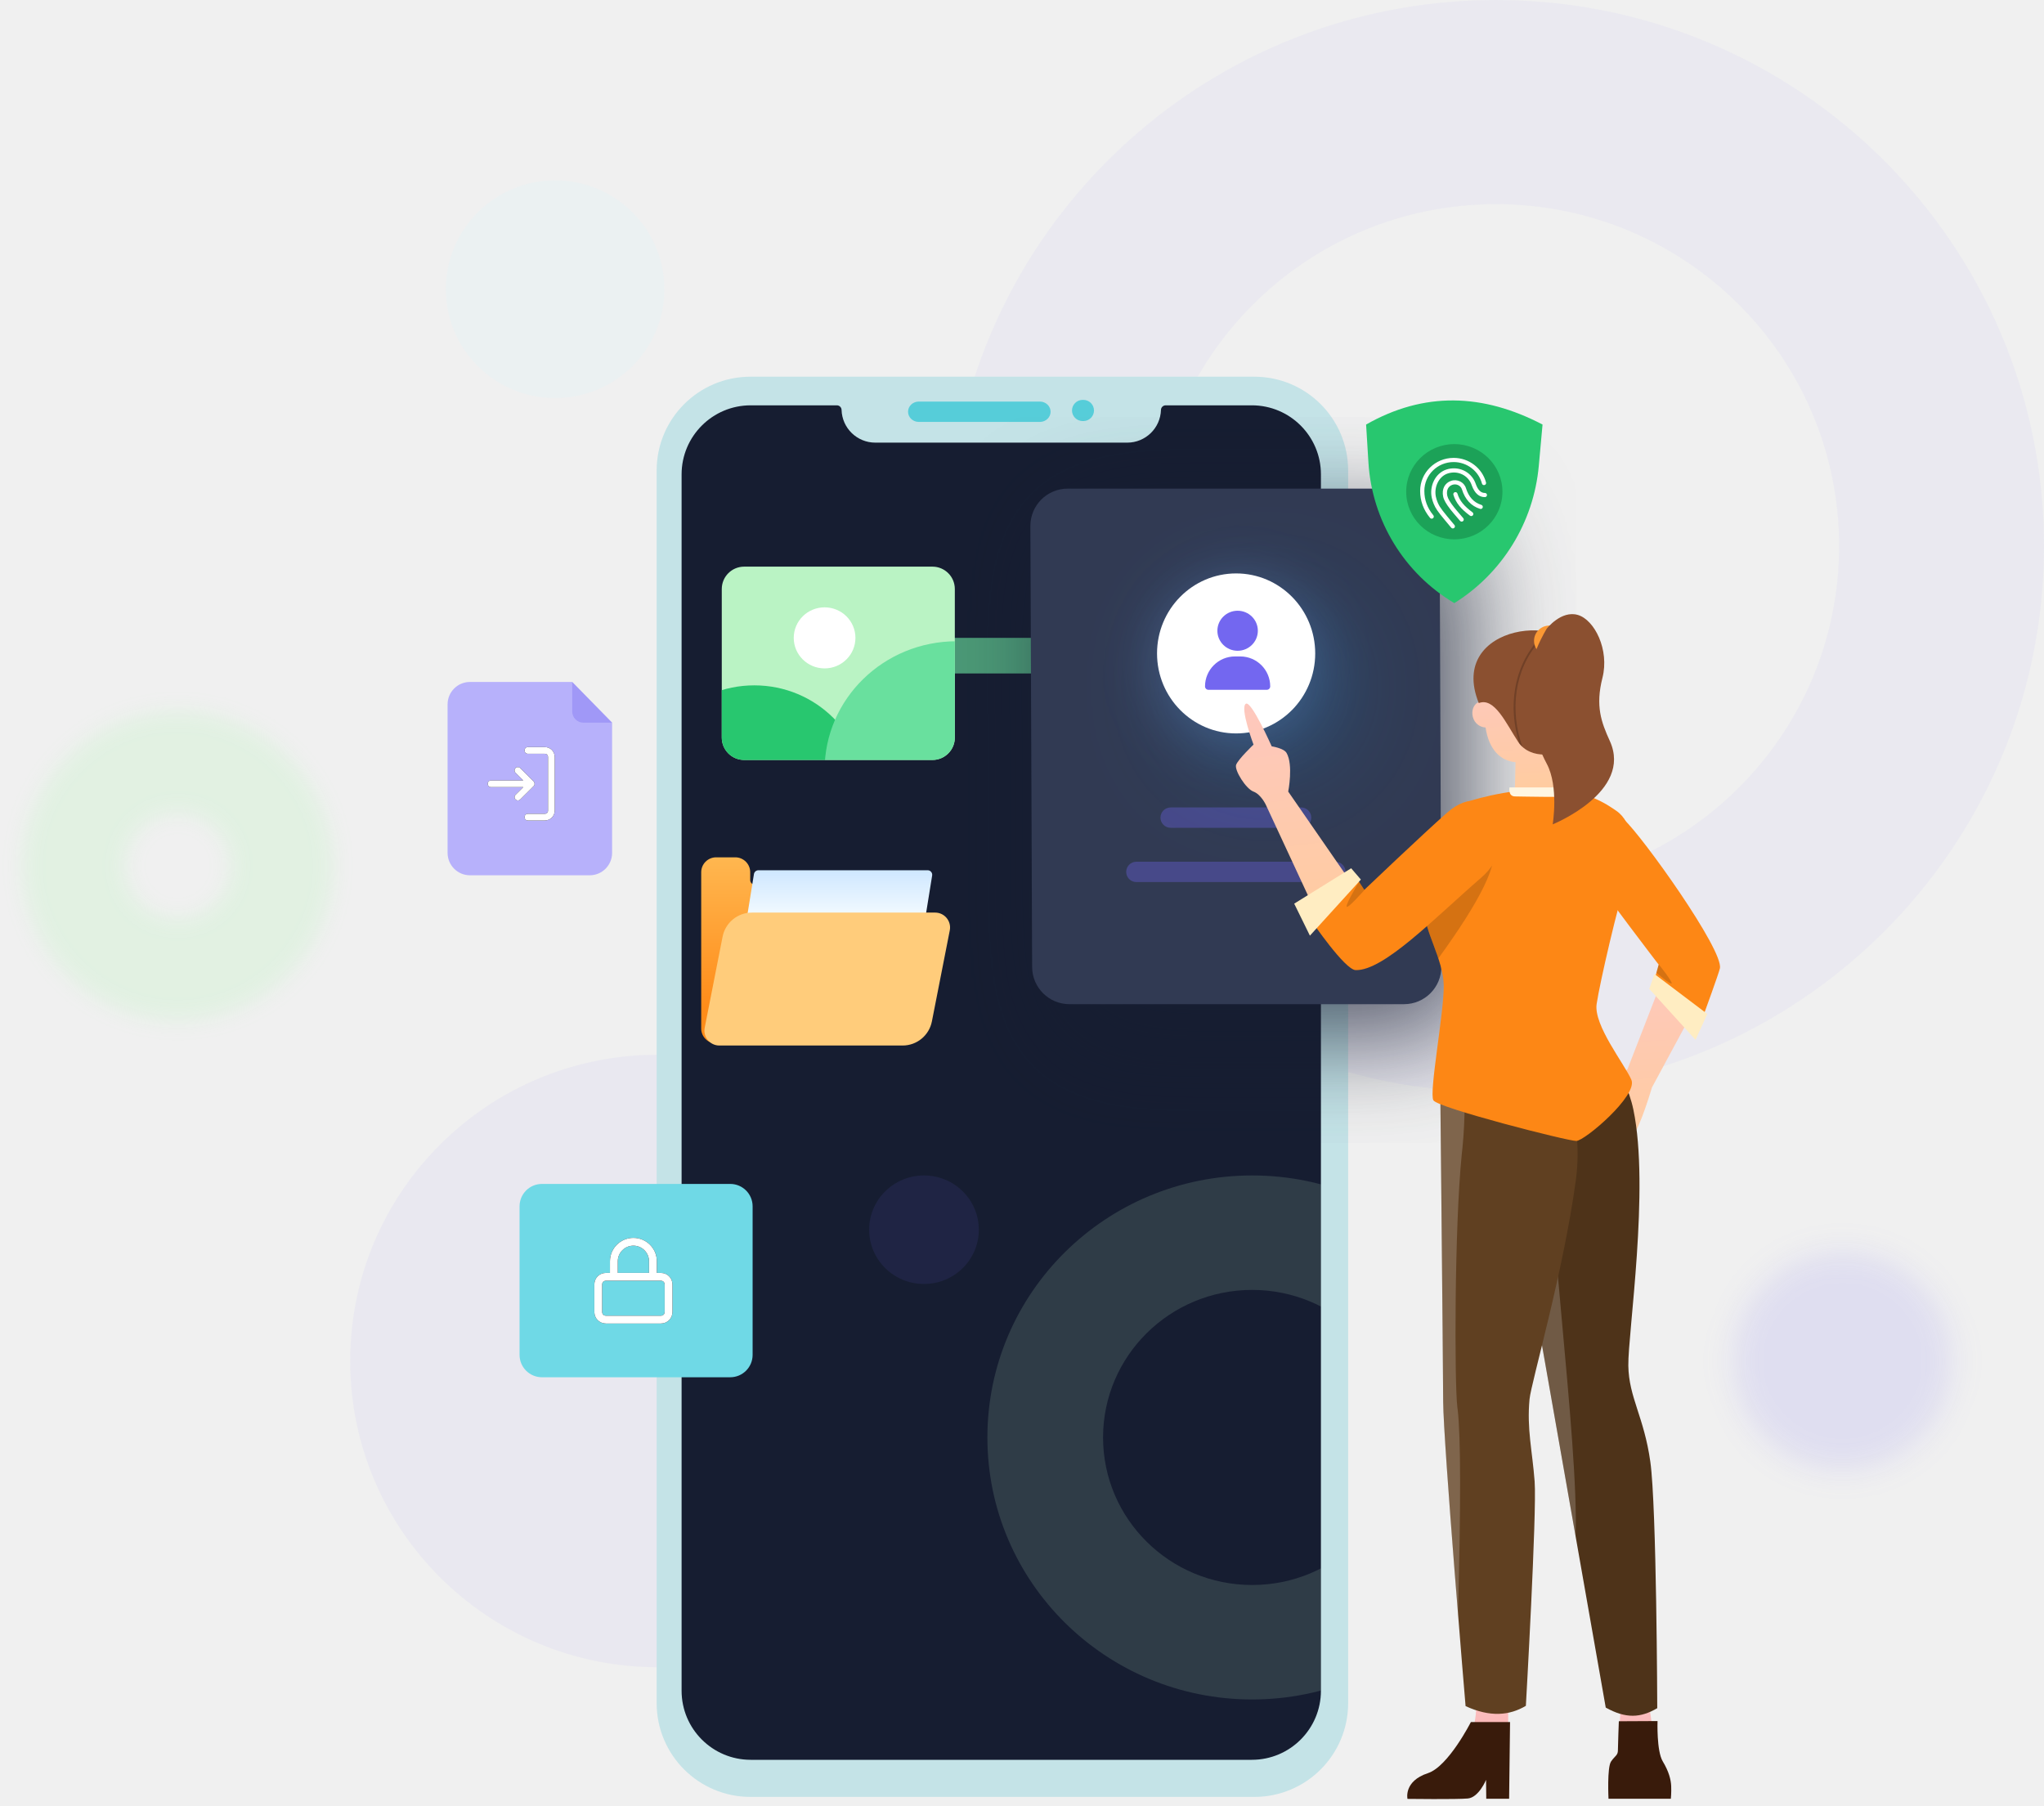
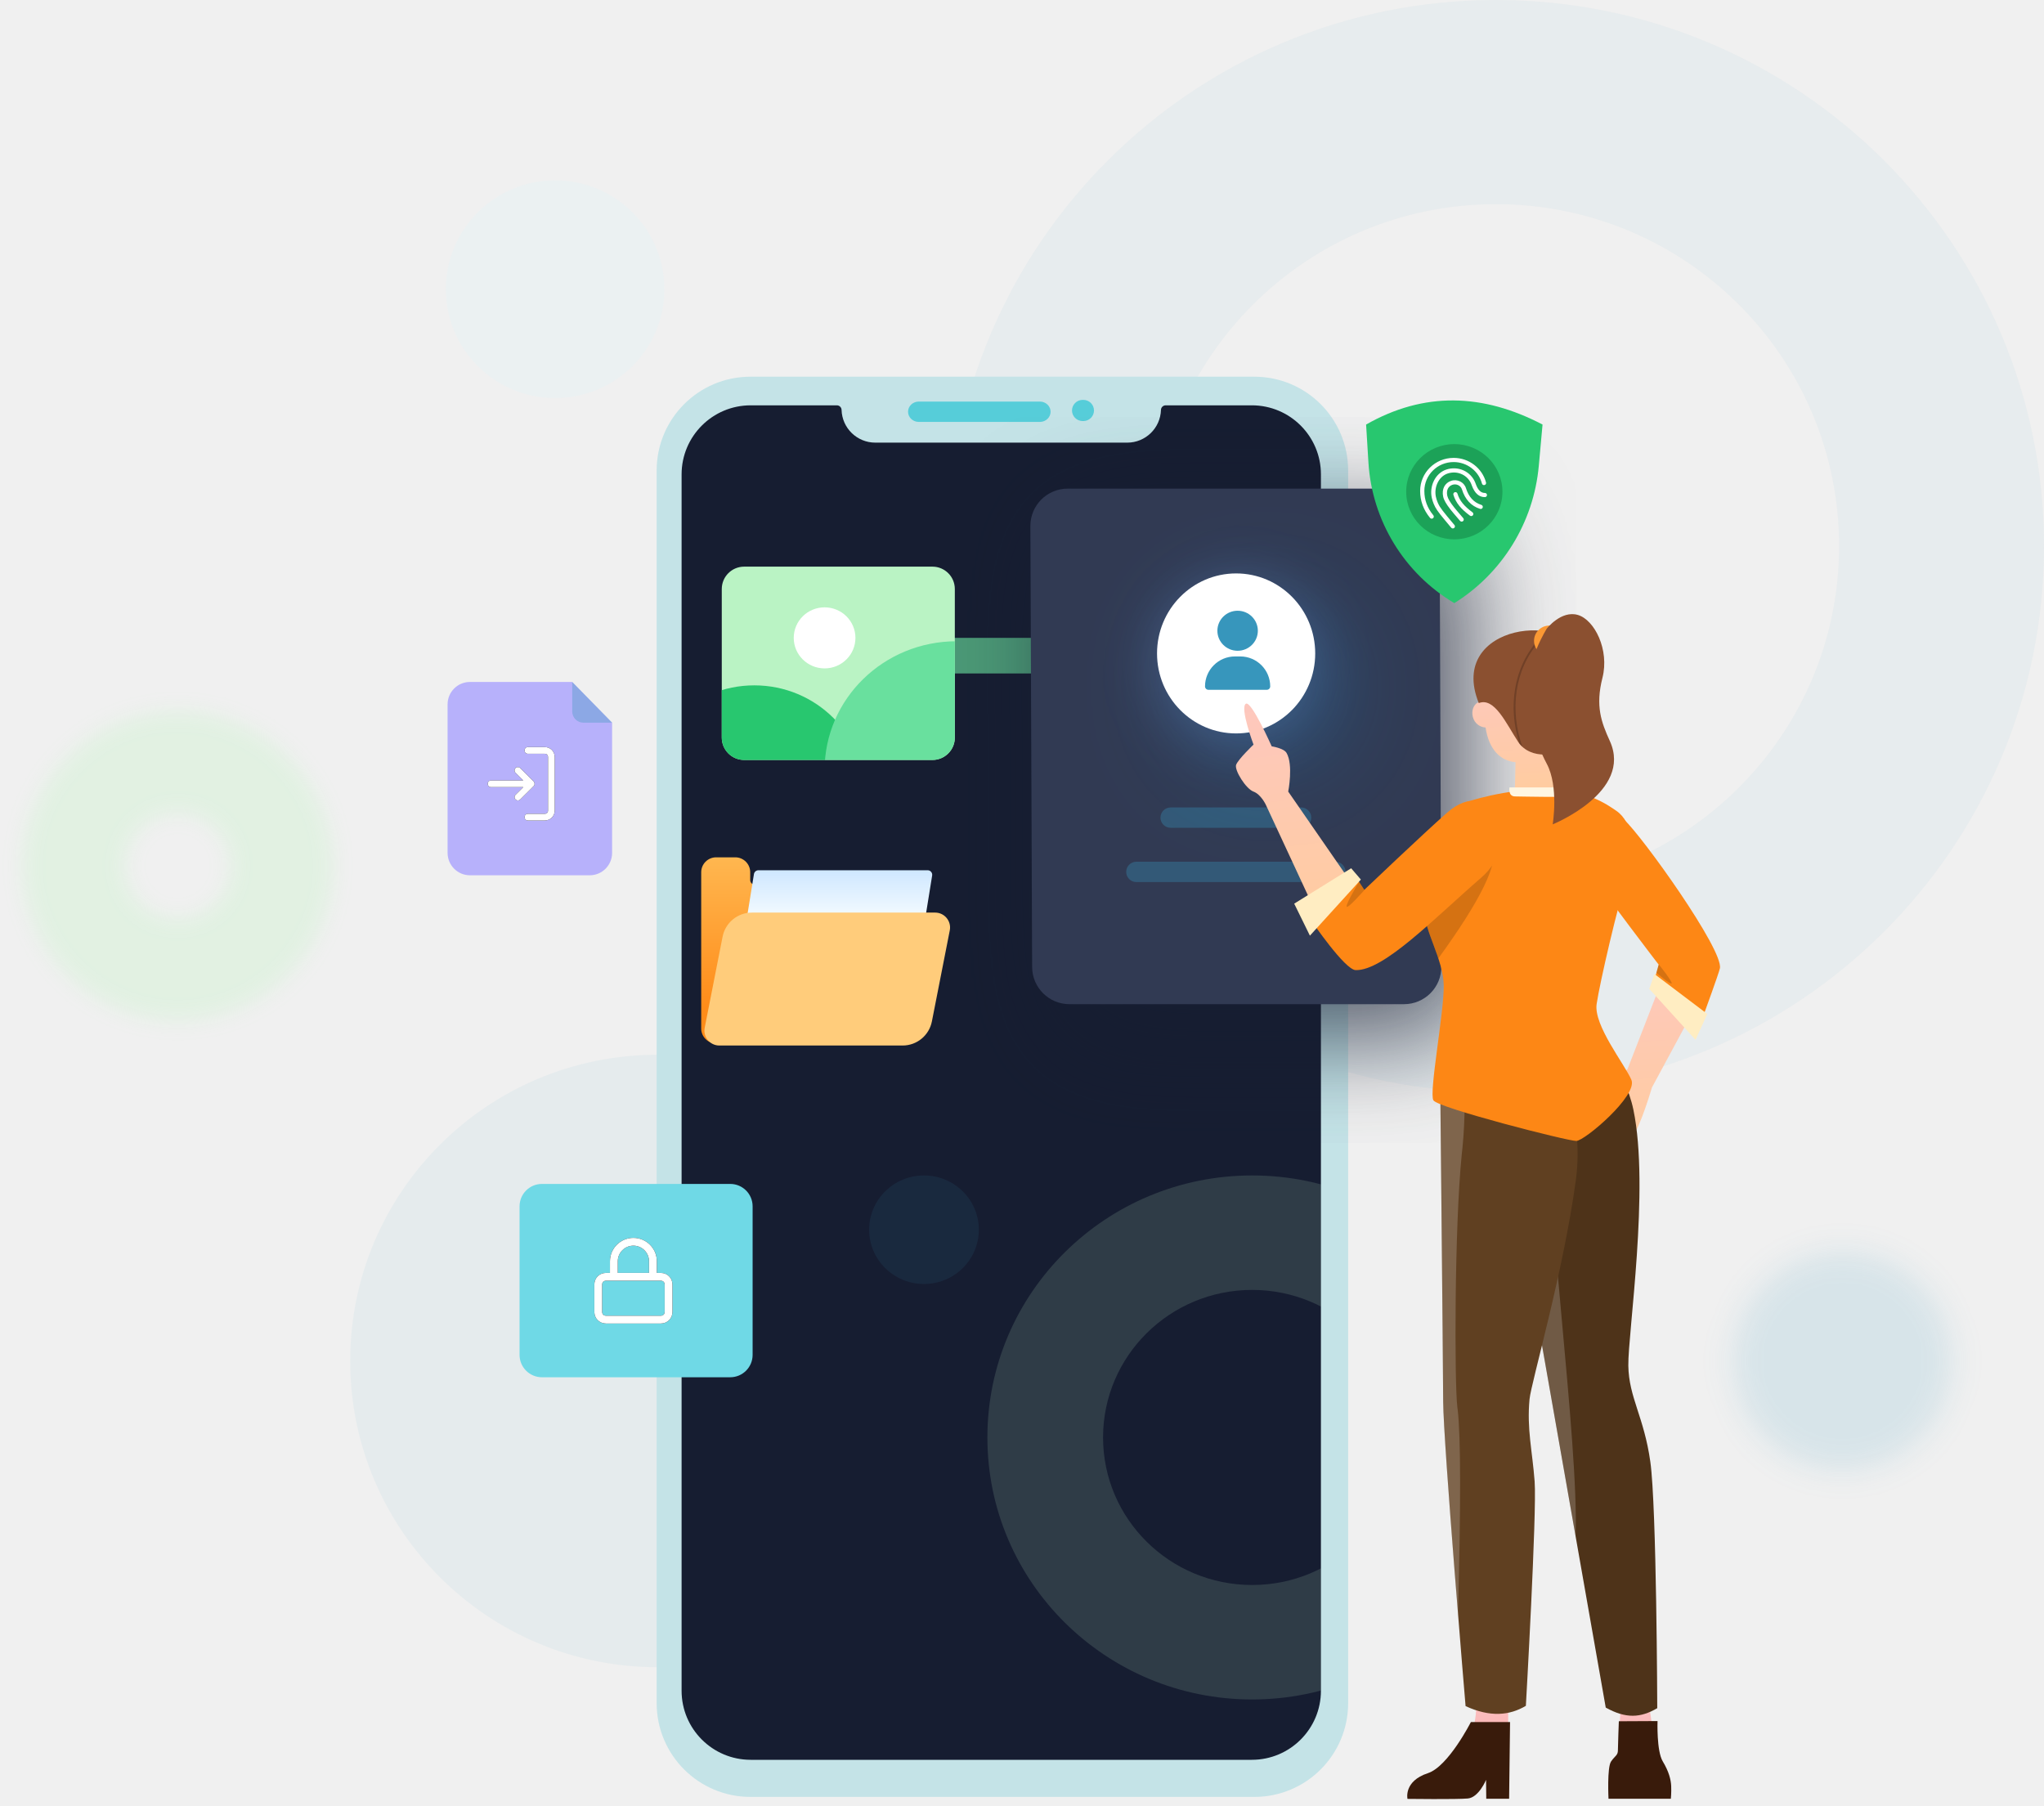
<svg xmlns="http://www.w3.org/2000/svg" width="548" height="484" viewBox="0 0 548 484" fill="none">
  <g id="Illustration">
    <g id="Shape">
-       <path id="Oval" opacity="0.053" fill-rule="evenodd" clip-rule="evenodd" d="M548 146.415C548 65.552 482.211 0 401.056 0C319.901 0 254.111 65.552 254.111 146.415C254.111 227.278 319.901 292.831 401.056 292.831C482.211 292.831 548 227.278 548 146.415ZM309.044 146.415C309.044 95.781 350.239 54.735 401.056 54.735C451.872 54.735 493.067 95.781 493.067 146.415C493.067 197.049 451.872 238.096 401.056 238.096C350.239 238.096 309.044 197.049 309.044 146.415Z" fill="#7367F0" />
+       <path id="Oval" opacity="0.053" fill-rule="evenodd" clip-rule="evenodd" d="M548 146.415C548 65.552 482.211 0 401.056 0C319.901 0 254.111 65.552 254.111 146.415C254.111 227.278 319.901 292.831 401.056 292.831C482.211 292.831 548 227.278 548 146.415ZM309.044 146.415C309.044 95.781 350.239 54.735 401.056 54.735C451.872 54.735 493.067 95.781 493.067 146.415C493.067 197.049 451.872 238.096 401.056 238.096C350.239 238.096 309.044 197.049 309.044 146.415Z" fill="#3796bc" />
      <g id="Oval_2" opacity="0.141" filter="url(#filter0_f)">
        <path fill-rule="evenodd" clip-rule="evenodd" d="M89.314 232.166C89.314 209.243 70.664 190.659 47.657 190.659C24.651 190.659 6 209.243 6 232.166C6 255.09 24.651 273.673 47.657 273.673C70.664 273.673 89.314 255.09 89.314 232.166ZM33.466 232.166C33.466 224.357 39.82 218.027 47.657 218.027C55.495 218.027 61.848 224.357 61.848 232.166C61.848 239.976 55.495 246.306 47.657 246.306C39.82 246.306 33.466 239.976 33.466 232.166Z" fill="#8BF78F" />
      </g>
-       <ellipse id="Oval_3" cx="176.29" cy="364.898" rx="82.399" ry="82.102" fill="#7367F0" fill-opacity="0.061" />
+       <ellipse id="Oval_3" cx="176.29" cy="364.898" rx="82.399" ry="82.102" fill="#3796bc" fill-opacity="0.061" />
      <ellipse id="Oval_4" opacity="0.141" cx="148.825" cy="77.541" rx="29.297" ry="29.192" fill="#CEF5FF" />
      <g id="Oval_5" filter="url(#filter1_f)">
-         <ellipse cx="493.983" cy="364.898" rx="29.297" ry="29.192" fill="#7367F0" fill-opacity="0.136" />
+         <ellipse cx="493.983" cy="364.898" rx="29.297" ry="29.192" fill="#3796bc" fill-opacity="0.136" />
      </g>
    </g>
    <g id="File Organizer">
      <g id="Phone3">
        <path id="Rectangle" fill-rule="evenodd" clip-rule="evenodd" d="M176.051 126.137C176.051 112.254 187.305 101 201.188 101H336.301C350.184 101 361.438 112.254 361.438 126.137V456.637C361.438 470.52 350.184 481.774 336.301 481.774H201.188C187.305 481.774 176.051 470.52 176.051 456.637V126.137Z" fill="#C4E3E7" />
        <g id="Group 48">
          <path id="Rectangle_2" fill-rule="evenodd" clip-rule="evenodd" d="M182.737 127.195C182.737 116.966 191.03 108.673 201.259 108.673H224.364C225.046 108.673 225.605 109.216 225.625 109.898V109.898C225.768 114.787 229.772 118.676 234.663 118.676H302.219C307.11 118.676 311.114 114.787 311.257 109.898V109.898C311.277 109.216 311.835 108.673 312.518 108.673H335.622C345.852 108.673 354.144 116.966 354.144 127.195V453.306C354.144 463.535 345.852 471.828 335.622 471.828H201.259C191.03 471.828 182.737 463.535 182.737 453.306V127.195Z" fill="#161D31" />
          <mask id="mask0" mask-type="alpha" maskUnits="userSpaceOnUse" x="182" y="108" width="173" height="364">
            <path id="Rectangle_3" fill-rule="evenodd" clip-rule="evenodd" d="M182.737 127.195C182.737 116.966 191.03 108.673 201.259 108.673H224.364C225.046 108.673 225.605 109.216 225.625 109.898V109.898C225.768 114.787 229.772 118.676 234.663 118.676H302.219C307.11 118.676 311.114 114.787 311.257 109.898V109.898C311.277 109.216 311.835 108.673 312.518 108.673H335.622C345.852 108.673 354.144 116.966 354.144 127.195V453.306C354.144 463.535 345.852 471.828 335.622 471.828H201.259C191.03 471.828 182.737 463.535 182.737 453.306V127.195Z" fill="white" />
          </mask>
          <g mask="url(#mask0)">
-             <ellipse id="Oval_6" opacity="0.099" cx="247.722" cy="329.703" rx="14.702" ry="14.55" fill="#7367F0" />
+             <ellipse id="Oval_6" opacity="0.099" cx="247.722" cy="329.703" rx="14.702" ry="14.55" fill="#3796bc" />
            <path id="Oval_7" opacity="0.141" fill-rule="evenodd" clip-rule="evenodd" d="M335.704 315.153C374.906 315.153 406.686 346.604 406.686 385.401C406.686 424.198 374.906 455.649 335.704 455.649C296.501 455.649 264.722 424.198 264.722 385.401C264.722 346.604 296.501 315.153 335.704 315.153ZM335.704 345.844C313.629 345.844 295.733 363.555 295.733 385.401C295.733 407.248 313.629 424.958 335.704 424.958C357.779 424.958 375.674 407.248 375.674 385.401C375.674 363.555 357.779 345.844 335.704 345.844Z" fill="#C8F5D0" />
            <path id="Rectangle_4" fill-rule="evenodd" clip-rule="evenodd" d="M203.617 175.795C203.617 173.158 205.755 171.021 208.391 171.021H329.781C332.417 171.021 334.555 173.158 334.555 175.795V175.795C334.555 178.431 332.417 180.569 329.781 180.569H208.391C205.755 180.569 203.617 178.431 203.617 175.795V175.795Z" fill="#68DE9E" fill-opacity="0.642" />
          </g>
        </g>
        <path id="Path" d="M278.793 107.666C280.378 107.666 281.664 108.888 281.664 110.394C281.664 111.868 280.435 113.068 278.898 113.121L278.793 113.122H246.324C244.738 113.122 243.452 111.901 243.452 110.394C243.452 108.921 244.681 107.721 246.218 107.668L246.324 107.666H278.793Z" fill="#56CDD9" />
        <path id="Path_2" d="M290.429 107.211C292.015 107.211 293.301 108.484 293.301 110.053C293.301 111.588 292.072 112.838 290.535 112.893L290.429 112.895H290.279C288.693 112.895 287.407 111.623 287.407 110.053C287.407 108.519 288.636 107.268 290.173 107.213L290.279 107.211H290.429Z" fill="#56CDD9" />
      </g>
      <g id="Icon54">
        <g id="Group 37">
          <path id="Rectangle_5" fill-rule="evenodd" clip-rule="evenodd" d="M187.996 233.861C187.996 231.652 189.787 229.861 191.996 229.861L197.132 229.861C199.341 229.861 201.132 231.652 201.132 233.861V235.965C201.132 236.638 201.678 237.184 202.351 237.184H243.654C245.864 237.184 247.654 238.975 247.654 241.184V275.755C247.654 277.964 245.864 279.755 243.654 279.755H191.996C189.787 279.755 187.996 277.964 187.996 275.755V233.861Z" fill="url(#paint0_linear)" />
          <path id="Rectangle_6" fill-rule="evenodd" clip-rule="evenodd" d="M202.134 234.351C202.23 233.76 202.74 233.326 203.338 233.326H248.707C249.458 233.326 250.031 233.998 249.911 234.739L243.1 276.997C243.005 277.588 242.495 278.022 241.897 278.022H196.527C195.776 278.022 195.204 277.35 195.323 276.609L202.134 234.351Z" fill="url(#paint1_linear)" />
          <path id="Rectangle_7" fill-rule="evenodd" clip-rule="evenodd" d="M250.713 244.677C253.232 244.677 255.124 246.976 254.638 249.448L249.842 273.86C249.105 277.612 245.816 280.318 241.992 280.318H192.858C190.34 280.318 188.448 278.018 188.933 275.547L193.73 251.135C194.467 247.383 197.756 244.677 201.579 244.677L250.713 244.677Z" fill="#FFCC7B" />
        </g>
      </g>
      <g id="Group 28">
        <path id="Rectangle_8" fill-rule="evenodd" clip-rule="evenodd" d="M120 188.842C120 185.528 122.686 182.842 126 182.842H153.414L164.105 193.754V228.675C164.105 231.989 161.419 234.675 158.105 234.675H126C122.686 234.675 120 231.989 120 228.675V188.842Z" fill="#B7B1FB" />
        <g id="Icon">
          <path id="Mask" fill-rule="evenodd" clip-rule="evenodd" d="M146.031 219.984C147.557 219.984 148.724 218.821 148.724 217.3V202.986C148.724 201.465 147.557 200.302 146.031 200.302H141.543C141.005 200.302 140.646 200.66 140.646 201.197C140.646 201.734 141.005 202.092 141.543 202.092H146.031C146.57 202.092 146.929 202.45 146.929 202.986V217.3C146.929 217.837 146.57 218.195 146.031 218.195H141.543C141.005 218.195 140.646 218.553 140.646 219.089C140.646 219.626 141.005 219.984 141.543 219.984H146.031ZM143.249 209.785C143.338 210.054 143.338 210.322 143.249 210.501C143.249 210.591 143.159 210.68 143.069 210.77L139.479 214.348C139.299 214.527 139.03 214.616 138.85 214.616C138.671 214.616 138.401 214.527 138.222 214.348C137.863 213.99 137.863 213.453 138.222 213.096L140.286 211.038H131.669C131.131 211.038 130.771 210.68 130.771 210.143C130.771 209.607 131.131 209.249 131.669 209.249H140.286L138.222 207.191C137.863 206.833 137.863 206.296 138.222 205.939C138.581 205.581 139.12 205.581 139.479 205.939L143.069 209.517C143.114 209.562 143.136 209.607 143.159 209.651C143.181 209.696 143.204 209.741 143.249 209.785Z" fill="black" />
          <mask id="mask1" mask-type="alpha" maskUnits="userSpaceOnUse" x="130" y="200" width="19" height="20">
            <path id="Mask_2" fill-rule="evenodd" clip-rule="evenodd" d="M146.031 219.984C147.557 219.984 148.724 218.821 148.724 217.3V202.986C148.724 201.465 147.557 200.302 146.031 200.302H141.543C141.005 200.302 140.646 200.66 140.646 201.197C140.646 201.734 141.005 202.092 141.543 202.092H146.031C146.57 202.092 146.929 202.45 146.929 202.986V217.3C146.929 217.837 146.57 218.195 146.031 218.195H141.543C141.005 218.195 140.646 218.553 140.646 219.089C140.646 219.626 141.005 219.984 141.543 219.984H146.031ZM143.249 209.785C143.338 210.054 143.338 210.322 143.249 210.501C143.249 210.591 143.159 210.68 143.069 210.77L139.479 214.348C139.299 214.527 139.03 214.616 138.85 214.616C138.671 214.616 138.401 214.527 138.222 214.348C137.863 213.99 137.863 213.453 138.222 213.096L140.286 211.038H131.669C131.131 211.038 130.771 210.68 130.771 210.143C130.771 209.607 131.131 209.249 131.669 209.249H140.286L138.222 207.191C137.863 206.833 137.863 206.296 138.222 205.939C138.581 205.581 139.12 205.581 139.479 205.939L143.069 209.517C143.114 209.562 143.136 209.607 143.159 209.651C143.181 209.696 143.204 209.741 143.249 209.785Z" fill="white" />
          </mask>
          <g mask="url(#mask1)">
            <g id="Icon Color">
              <rect id="ð¨ Icon Color" x="128.977" y="199.408" width="21.543" height="21.471" fill="white" />
            </g>
          </g>
        </g>
-         <path id="Path_3" opacity="0.34" d="M164.106 193.754H156.414C154.757 193.754 153.414 192.411 153.414 190.754V182.842L164.106 193.754Z" fill="#7367F0" />
+         <path id="Path_3" opacity="0.34" d="M164.106 193.754H156.414C154.757 193.754 153.414 192.411 153.414 190.754V182.842L164.106 193.754Z" fill="#3796bc" />
      </g>
      <g id="Group">
        <path id="Rectangle_9" fill-rule="evenodd" clip-rule="evenodd" d="M139.296 323.427C139.296 320.113 141.982 317.427 145.296 317.427H195.778C199.092 317.427 201.778 320.113 201.778 323.427V363.26C201.778 366.574 199.092 369.26 195.778 369.26H145.296C141.982 369.26 139.296 366.574 139.296 363.26V323.427Z" fill="#6FD9E6" />
        <g id="Icon_2">
          <path id="Mask_3" fill-rule="evenodd" clip-rule="evenodd" d="M177.147 341.283H176.1V338.152C176.1 334.708 173.272 331.89 169.816 331.89C166.36 331.89 163.533 334.708 163.533 338.152V341.283H162.485C160.705 341.283 159.344 342.64 159.344 344.415V351.721C159.344 353.495 160.705 354.852 162.485 354.852H177.147C178.927 354.852 180.289 353.495 180.289 351.721V344.415C180.289 342.64 178.927 341.283 177.147 341.283ZM165.627 338.152C165.627 335.856 167.512 333.977 169.816 333.977C172.12 333.977 174.005 335.856 174.005 338.152V341.283H165.627V338.152ZM177.147 352.764C177.775 352.764 178.194 352.347 178.194 351.721V344.415C178.194 343.788 177.775 343.371 177.147 343.371H162.485C161.857 343.371 161.438 343.788 161.438 344.415V351.721C161.438 352.347 161.857 352.764 162.485 352.764H177.147Z" fill="black" />
          <mask id="mask2" mask-type="alpha" maskUnits="userSpaceOnUse" x="159" y="331" width="22" height="24">
            <path id="Mask_4" fill-rule="evenodd" clip-rule="evenodd" d="M177.147 341.283H176.1V338.152C176.1 334.708 173.272 331.89 169.816 331.89C166.36 331.89 163.533 334.708 163.533 338.152V341.283H162.485C160.705 341.283 159.344 342.64 159.344 344.415V351.721C159.344 353.495 160.705 354.852 162.485 354.852H177.147C178.927 354.852 180.289 353.495 180.289 351.721V344.415C180.289 342.64 178.927 341.283 177.147 341.283ZM165.627 338.152C165.627 335.856 167.512 333.977 169.816 333.977C172.12 333.977 174.005 335.856 174.005 338.152V341.283H165.627V338.152ZM177.147 352.764C177.775 352.764 178.194 352.347 178.194 351.721V344.415C178.194 343.788 177.775 343.371 177.147 343.371H162.485C161.857 343.371 161.438 343.788 161.438 344.415V351.721C161.438 352.347 161.857 352.764 162.485 352.764H177.147Z" fill="white" />
          </mask>
          <g mask="url(#mask2)">
            <g id="Icon Color_2">
              <rect id="ð¨ Icon Color_2" x="157.249" y="330.846" width="25.134" height="25.049" fill="white" />
            </g>
          </g>
        </g>
      </g>
      <g id="Group 34">
        <path id="Rectangle_10" d="M193.509 157.924C193.509 154.61 196.195 151.924 199.509 151.924H249.991C253.305 151.924 255.991 154.61 255.991 157.924V197.757C255.991 201.071 253.305 203.757 249.991 203.757H199.509C196.195 203.757 193.509 201.071 193.509 197.757V157.924Z" fill="#BAF3C4" />
        <mask id="mask3" mask-type="alpha" maskUnits="userSpaceOnUse" x="193" y="151" width="63" height="53">
          <path id="Rectangle_11" d="M193.509 157.924C193.509 154.61 196.195 151.924 199.509 151.924H249.991C253.305 151.924 255.991 154.61 255.991 157.924V197.757C255.991 201.071 253.305 203.757 249.991 203.757H199.509C196.195 203.757 193.509 201.071 193.509 197.757V157.924Z" fill="white" />
        </mask>
        <g mask="url(#mask3)">
          <ellipse id="Oval_8" cx="221.074" cy="171.021" rx="8.27" ry="8.184" fill="white" />
          <ellipse id="Oval_9" cx="202.238" cy="213.306" rx="29.863" ry="29.554" fill="#28C76F" />
          <ellipse id="Oval_10" cx="256.45" cy="206.485" rx="35.376" ry="34.556" fill="#69E09E" />
        </g>
      </g>
      <g id="Group 23">
        <g id="Rectangle_12" filter="url(#filter2_d)">
          <path fill-rule="evenodd" clip-rule="evenodd" d="M276.246 141.049C276.224 135.51 280.708 131.009 286.246 131.009L375.958 131.009C381.465 131.009 385.936 135.462 385.958 140.969L386.429 259.191C386.451 264.729 381.968 269.231 376.429 269.231H286.718C281.21 269.231 276.74 264.778 276.718 259.271L276.246 141.049Z" fill="#313A53" />
        </g>
-         <path id="Rectangle_13" opacity="0.34" d="M311.123 219.216C311.123 217.71 312.344 216.488 313.851 216.488H348.825C350.332 216.488 351.553 217.71 351.553 219.216V219.216C351.553 220.723 350.332 221.944 348.825 221.944H313.851C312.344 221.944 311.123 220.723 311.123 219.216V219.216Z" fill="#7367F0" />
-         <path id="Rectangle_14" opacity="0.34" d="M301.935 233.766C301.935 232.259 303.156 231.038 304.663 231.038H358.014C359.52 231.038 360.742 232.259 360.742 233.766V233.766C360.742 235.273 359.52 236.494 358.014 236.494H304.663C303.156 236.494 301.935 235.273 301.935 233.766V233.766Z" fill="#7367F0" />
+         <path id="Rectangle_13" opacity="0.34" d="M311.123 219.216C311.123 217.71 312.344 216.488 313.851 216.488H348.825C350.332 216.488 351.553 217.71 351.553 219.216V219.216C351.553 220.723 350.332 221.944 348.825 221.944H313.851C312.344 221.944 311.123 220.723 311.123 219.216V219.216Z" fill="#3796bc" />
+         <path id="Rectangle_14" opacity="0.34" d="M301.935 233.766C301.935 232.259 303.156 231.038 304.663 231.038H358.014C359.52 231.038 360.742 232.259 360.742 233.766V233.766C360.742 235.273 359.52 236.494 358.014 236.494H304.663C303.156 236.494 301.935 235.273 301.935 233.766V233.766Z" fill="#3796bc" />
        <g id="Icon8">
          <g id="Oval_11" filter="url(#filter3_dd)">
            <ellipse cx="331.407" cy="175.192" rx="21.203" ry="21.45" fill="white" />
          </g>
          <g id="Group 70">
-             <path id="Combined Shape" fill-rule="evenodd" clip-rule="evenodd" d="M331.807 174.481C334.802 174.481 337.231 172.078 337.231 169.113C337.231 166.149 334.802 163.746 331.807 163.746C328.811 163.746 326.383 166.149 326.383 169.113C326.383 172.078 328.811 174.481 331.807 174.481ZM331.097 176.001C326.663 176.001 323.068 179.595 323.068 184.029C323.068 184.536 323.479 184.947 323.986 184.947H339.628C340.134 184.947 340.545 184.536 340.545 184.029C340.545 179.595 336.951 176.001 332.517 176.001H331.097Z" fill="#7367F0" />
+             <path id="Combined Shape" fill-rule="evenodd" clip-rule="evenodd" d="M331.807 174.481C334.802 174.481 337.231 172.078 337.231 169.113C337.231 166.149 334.802 163.746 331.807 163.746C328.811 163.746 326.383 166.149 326.383 169.113C326.383 172.078 328.811 174.481 331.807 174.481ZM331.097 176.001C326.663 176.001 323.068 179.595 323.068 184.029C323.068 184.536 323.479 184.947 323.986 184.947H339.628C340.134 184.947 340.545 184.536 340.545 184.029C340.545 179.595 336.951 176.001 332.517 176.001H331.097Z" fill="#3796bc" />
          </g>
        </g>
      </g>
      <g id="Wom3.5">
        <g id="RArm">
          <path id="Path_4" fill-rule="evenodd" clip-rule="evenodd" d="M436.346 286.631C436.346 286.631 426.071 296.69 426.701 297.674C427.331 298.664 432.509 296.363 432.509 296.363C432.509 296.363 426.049 306.93 427.378 307.742C428.707 308.554 435.504 306.91 437.588 304.732C439.672 302.554 442.889 291.562 442.889 291.562L458.517 262.597L447.183 258.715L436.346 286.631Z" fill="url(#paint2_linear)" />
          <path id="Path_5" fill-rule="evenodd" clip-rule="evenodd" d="M425.853 233.087C430.168 239.723 444.693 258.633 444.693 258.633L443.635 262.406L456.984 271.463C456.984 271.463 460.776 261.095 461.105 259.636C462.19 254.825 440.26 224.12 435.35 219.683C427.618 212.697 419.258 222.947 425.853 233.087Z" fill="#FD8715" />
          <path id="Path_6" fill-rule="evenodd" clip-rule="evenodd" d="M448.166 263.653C448.415 263.173 444.716 258.565 444.716 258.565L444.089 260.806C444.089 260.806 447.917 264.134 448.166 263.653Z" fill="black" fill-opacity="0.16" />
          <path id="Path 70" fill-rule="evenodd" clip-rule="evenodd" d="M443.552 261.14L457.734 271.858L454.574 278.79L442.174 265.14L443.552 261.14Z" fill="#FFEDC2" />
        </g>
        <g id="RLeg">
          <path id="Path_7" fill-rule="evenodd" clip-rule="evenodd" d="M434.6 456.208L433.812 469.49L443.91 469.75L442.012 456.208H434.6Z" fill="url(#paint3_linear)" />
          <path id="Path_8" fill-rule="evenodd" clip-rule="evenodd" d="M444.389 461.44C444.389 461.44 444.105 469.439 445.779 472.232C447.463 475.024 447.974 477.189 448.048 478.859C448.128 480.65 447.957 482.272 447.957 482.272H431.244C431.244 482.272 430.826 473.856 431.933 472.269C433.039 470.683 433.766 470.655 433.766 469.253C433.774 467.851 434.014 461.493 434.014 461.493L444.389 461.44Z" fill="#391B0B" />
          <path id="Path_9" fill-rule="evenodd" clip-rule="evenodd" d="M399.024 278.88L425.219 276.062L425.604 276.416C427.471 278.176 435.584 286.352 437.916 297.527C442.317 318.624 436.426 357.589 436.557 366.134C436.681 374.678 440.761 379.833 442.456 391.914C444.152 403.995 444.312 457.987 444.312 457.987C439.817 460.623 435.861 460.812 430.502 457.828L399.024 278.88Z" fill="#4E3319" />
          <path id="Path_10" fill-rule="evenodd" clip-rule="evenodd" d="M422.423 411.899L399.024 278.88L413.589 277.313C414.238 323.523 423.295 385.987 422.423 411.899Z" fill="white" fill-opacity="0.192" />
        </g>
        <g id="LLeg">
          <path id="Path_11" fill-rule="evenodd" clip-rule="evenodd" d="M404.39 454.811L395.779 454.949C395.779 454.949 396.345 463.795 393.034 466.791L392.853 466.948C388.856 470.263 404.277 469.067 404.277 469.067L404.39 454.811Z" fill="url(#paint4_linear)" />
          <path id="Path_12" fill-rule="evenodd" clip-rule="evenodd" d="M404.847 461.706L404.599 482.264L398.467 482.269L398.414 477.203C398.414 477.203 396.48 481.926 393.524 482.199C390.56 482.472 377.35 482.304 377.35 482.304C377.35 482.304 376.252 477.562 382.828 475.408C388.297 473.618 394.345 461.706 394.345 461.706H404.847Z" fill="#391B0B" />
          <path id="Path_13" fill-rule="evenodd" clip-rule="evenodd" d="M386.031 280.708L415.445 279.722L415.665 280.124C417.092 282.804 424.913 298.489 422.498 316.319C419.109 341.345 410.492 370.683 410.07 375.165C409.318 383.155 410.822 388.941 411.439 397.194C412.056 405.448 409.087 457.355 409.087 457.355C404.722 459.953 399.528 460.463 392.925 457.434C392.925 457.434 386.964 386.928 386.92 375.77C386.876 364.612 386.031 280.708 386.031 280.708Z" fill="#604021" />
          <path id="Path_14" fill-rule="evenodd" clip-rule="evenodd" d="M392.084 307.777L391.889 309.631C389.928 329.183 389.943 370.705 390.702 377.109L390.806 377.934C391.648 385.16 391.676 403.505 390.888 432.97L389.864 420.255C387.921 395.79 386.94 380.961 386.92 375.77L386.884 370.396C386.715 348.67 386.031 280.708 386.031 280.708L392.235 280.5C392.898 291.229 392.847 300.321 392.084 307.777Z" fill="white" fill-opacity="0.192" />
        </g>
        <g id="Head">
          <path id="Path_15" fill-rule="evenodd" clip-rule="evenodd" d="M397.247 188.036C393.628 188.428 393.884 194.725 398.29 195.054C399.19 201.124 402.402 204.016 406.317 204.351L406.1 213.533L423.418 213.523C423.418 213.523 418.542 207.036 418.785 198.157C419.028 189.276 418.622 180.934 418.622 180.934L396.19 181.333L397.247 188.036Z" fill="url(#paint5_linear)" />
          <path id="Path_16" fill-rule="evenodd" clip-rule="evenodd" d="M396.459 188.508C400.674 186.858 403.788 193.961 407.013 198.898C410.239 203.835 418.595 202.996 419.747 198.898C424.107 189.922 427.865 177.72 422.776 176.718C422.06 163.746 387.752 166.809 396.459 188.508Z" fill="#8B5030" />
          <path id="Combined Shape_2" fill-rule="evenodd" clip-rule="evenodd" d="M419.947 171.56H412.536H412.425L412.35 171.642C405.75 178.933 404.266 189.665 407.337 199.352C407.59 199.679 407.867 199.976 408.164 200.246C404.697 190.467 406.016 179.456 412.647 172.06H420.542C420.354 171.886 420.155 171.719 419.947 171.56Z" fill="black" fill-opacity="0.199" />
          <ellipse id="Oval_12" cx="415.413" cy="171.81" rx="4.135" ry="4.092" fill="#FB9934" />
        </g>
        <g id="Body">
          <path id="Path_17" fill-rule="evenodd" clip-rule="evenodd" d="M392.702 215.311C388.838 220.928 382.399 239.993 382.034 244.282C381.622 249.229 386.981 257.11 387.07 264.272C387.148 271.435 383.072 293.001 384.297 295.016C385.512 297.031 420.347 305.95 422.62 305.902C424.883 305.853 439.172 293.714 437.379 289.518C435.576 285.323 427.209 274.898 428.062 269.182C428.904 263.467 433.797 242.37 436.227 235.189C438.647 228.009 437.84 220.47 433.323 217.38C431.088 215.852 425.125 211.508 414.505 211.528C403.885 211.548 393.002 214.875 392.702 215.311Z" fill="#FD8715" />
          <path id="Path 68" fill-rule="evenodd" clip-rule="evenodd" d="M404.693 211.117C404.693 211.117 404.247 213.533 406.203 213.533C408.16 213.533 421.283 213.96 423.06 213.197C424.837 212.433 424.304 211.117 424.304 211.117H404.693Z" fill="#FFF6E1" />
          <path id="Path_18" fill-rule="evenodd" clip-rule="evenodd" d="M387.095 227.46L387.214 227.401C394.369 223.865 398.667 223.709 400.108 226.932C401.971 231.098 397.141 241.108 385.619 256.963C384.037 252.155 381.761 247.57 382.034 244.282C382.246 241.8 384.491 234.369 387.095 227.46Z" fill="black" fill-opacity="0.16" />
        </g>
        <g id="LArm">
          <path id="Path_19" fill-rule="evenodd" clip-rule="evenodd" d="M339.362 215.75C339.362 215.75 338.073 212.981 336.047 212.231C334.021 211.482 330.922 206.519 331.401 205.078C331.88 203.637 336.072 199.64 336.072 199.64C336.072 199.64 332.366 189.799 334.007 188.688C335.457 187.707 340.944 200.103 340.944 200.103C340.944 200.103 344.17 200.584 344.915 201.851C346.791 205.046 345.373 212.231 345.373 212.231L364.416 239.772L355.678 250.86L339.362 215.75Z" fill="url(#paint6_linear)" />
          <path id="Path_20" fill-rule="evenodd" clip-rule="evenodd" d="M387.976 217.886C381.536 223.548 365.782 238.571 365.782 238.571C365.782 238.571 363.441 235.022 363.441 235.022L351.66 246.961C351.66 246.961 360.547 260.007 363.441 260.098C370.982 260.335 384.493 246.246 397.195 235.244C408.583 225.38 399.982 207.33 387.976 217.886Z" fill="#FD8715" />
          <path id="Path_21" fill-rule="evenodd" clip-rule="evenodd" d="M365.829 238.589C365.829 238.589 361.41 243.647 361.045 243.095C360.681 242.544 364.379 236.395 364.379 236.395L365.829 238.589Z" fill="black" fill-opacity="0.16" />
          <path id="Path 69" fill-rule="evenodd" clip-rule="evenodd" d="M364.852 235.826L351.188 250.861L346.979 242.281L362.253 232.795L364.852 235.826Z" fill="#FFEDC2" />
        </g>
        <path id="Path_22" fill-rule="evenodd" clip-rule="evenodd" d="M414.689 168.553C414.689 168.553 418.558 163.565 423.026 164.874C427.494 166.182 431.536 174.204 429.617 181.744C427.707 189.285 429.282 193.586 431.598 198.668C437.82 212.339 416.278 221.019 416.278 221.019C416.278 221.019 417.959 210.889 414.689 204.772C411.322 198.472 409.41 190.394 409.41 185.45C409.41 176.854 414.689 168.553 414.689 168.553Z" fill="#8B5030" />
      </g>
      <g id="Group 39">
        <path id="Rectangle_15" fill-rule="evenodd" clip-rule="evenodd" d="M366.255 113.828C381.822 104.951 397.601 105.476 413.558 113.828L412.552 124.915C411.179 140.047 402.798 153.663 389.906 161.705V161.705V161.705C376.456 153.719 367.833 139.592 366.877 123.979L366.255 113.828Z" fill="#28C76F" />
        <ellipse id="Oval_13" cx="389.907" cy="131.836" rx="12.901" ry="12.767" fill="#1CA258" />
        <g id="Group 40">
          <path id="Path_23" fill-rule="evenodd" clip-rule="evenodd" d="M389.722 122.766C393.825 122.766 397.377 125.503 398.407 129.363C398.487 129.661 398.307 129.967 398.006 130.045C397.704 130.124 397.396 129.946 397.316 129.648C396.416 126.277 393.31 123.883 389.722 123.883C385.385 123.883 381.87 127.35 381.87 131.625C381.87 134.038 382.669 136.208 384.279 138.153C384.476 138.392 384.44 138.744 384.199 138.939C383.958 139.135 383.602 139.1 383.405 138.861C381.633 136.718 380.741 134.299 380.741 131.625C380.741 126.732 384.763 122.766 389.722 122.766Z" fill="white" />
          <path id="Path_24" fill-rule="evenodd" clip-rule="evenodd" d="M387.726 125.908C390.921 124.819 394.369 126.395 395.547 129.476L395.612 129.652C396.217 131.392 397.041 132.18 398.095 132.167C398.407 132.163 398.662 132.41 398.666 132.718C398.67 133.027 398.421 133.28 398.109 133.284C396.538 133.303 395.372 132.239 394.621 130.227L394.544 130.015C393.637 127.407 390.764 126.054 388.094 126.964C385.691 127.783 384.406 130.678 384.971 133.23C385.081 133.727 385.22 134.173 385.399 134.603L385.56 134.974C386.096 136.146 386.793 137.025 389.939 140.768C390.138 141.005 390.106 141.357 389.866 141.554C389.626 141.752 389.271 141.719 389.071 141.482L387.384 139.464C385.359 137.019 384.901 136.322 384.391 135.113L384.355 135.028C384.15 134.537 383.992 134.028 383.868 133.469C383.189 130.403 384.732 126.928 387.726 125.908Z" fill="white" />
          <path id="Path_25" fill-rule="evenodd" clip-rule="evenodd" d="M389.03 128.924C390.684 128.36 392.514 129.24 393.029 130.887C393.77 133.259 395.136 134.733 397.15 135.366C397.447 135.459 397.612 135.773 397.518 136.067C397.423 136.361 397.106 136.524 396.809 136.431C394.425 135.682 392.797 133.924 391.95 131.217C391.627 130.181 390.457 129.619 389.397 129.98C388.269 130.364 387.71 131.442 388.018 132.917C388.174 133.666 388.793 134.687 389.847 136.018L390.026 136.242C390.174 136.426 390.33 136.614 390.498 136.815L392.312 138.939C392.51 139.177 392.477 139.529 392.237 139.725C391.996 139.922 391.64 139.888 391.442 139.651L389.991 137.956L389.628 137.527C389.456 137.322 389.297 137.128 389.144 136.94L388.779 136.478C387.729 135.126 387.104 134.06 386.912 133.143C386.494 131.137 387.343 129.498 389.03 128.924Z" fill="white" />
          <path id="Path_26" fill-rule="evenodd" clip-rule="evenodd" d="M390.034 131.966C390.332 131.876 390.648 132.042 390.739 132.337C391.347 134.302 392.539 135.697 394.78 137.362C395.029 137.547 395.079 137.897 394.892 138.144C394.705 138.39 394.351 138.44 394.102 138.255C391.688 136.461 390.351 134.896 389.66 132.664C389.568 132.369 389.736 132.056 390.034 131.966Z" fill="white" />
        </g>
      </g>
    </g>
  </g>
  <defs>
    <filter id="filter0_f" x="0.563" y="185.223" width="94.187" height="93.887" filterUnits="userSpaceOnUse" color-interpolation-filters="sRGB">
      <feFlood flood-opacity="0" result="BackgroundImageFix" />
      <feBlend mode="normal" in="SourceGraphic" in2="BackgroundImageFix" result="shape" />
      <feGaussianBlur stdDeviation="2.718" result="effect1_foregroundBlur" />
    </filter>
    <filter id="filter1_f" x="456.531" y="327.551" width="74.904" height="74.693" filterUnits="userSpaceOnUse" color-interpolation-filters="sRGB">
      <feFlood flood-opacity="0" result="BackgroundImageFix" />
      <feBlend mode="normal" in="SourceGraphic" in2="BackgroundImageFix" result="shape" />
      <feGaussianBlur stdDeviation="4.077" result="effect1_foregroundBlur" />
    </filter>
    <filter id="filter2_d" x="256.246" y="112.009" width="166.183" height="194.222" filterUnits="userSpaceOnUse" color-interpolation-filters="sRGB">
      <feFlood flood-opacity="0" result="BackgroundImageFix" />
      <feColorMatrix in="SourceAlpha" type="matrix" values="0 0 0 0 0 0 0 0 0 0 0 0 0 0 0 0 0 0 127 0" />
      <feOffset dx="8" dy="9" />
      <feGaussianBlur stdDeviation="14" />
      <feColorMatrix type="matrix" values="0 0 0 0 0.086 0 0 0 0 0.114 0 0 0 0 0.192 0 0 0 0.7 0" />
      <feBlend mode="normal" in2="BackgroundImageFix" result="effect1_dropShadow" />
      <feBlend mode="normal" in="SourceGraphic" in2="effect1_dropShadow" result="shape" />
    </filter>
    <filter id="filter3_dd" x="290.204" y="134.743" width="98.405" height="98.899" filterUnits="userSpaceOnUse" color-interpolation-filters="sRGB">
      <feFlood flood-opacity="0" result="BackgroundImageFix" />
      <feColorMatrix in="SourceAlpha" type="matrix" values="0 0 0 0 0 0 0 0 0 0 0 0 0 0 0 0 0 0 127 0" />
      <feOffset dx="8" dy="9" />
      <feGaussianBlur stdDeviation="14" />
      <feColorMatrix type="matrix" values="0 0 0 0 0.076 0 0 0 0 0.583 0 0 0 0 0.879 0 0 0 0.229 0" />
      <feBlend mode="normal" in2="BackgroundImageFix" result="effect1_dropShadow" />
      <feColorMatrix in="SourceAlpha" type="matrix" values="0 0 0 0 0 0 0 0 0 0 0 0 0 0 0 0 0 0 127 0" />
      <feOffset dy="2" />
      <feGaussianBlur stdDeviation="7.5" />
      <feColorMatrix type="matrix" values="0 0 0 0 0.504 0 0 0 0 0.7 0 0 0 0 1 0 0 0 0.234 0" />
      <feBlend mode="normal" in2="effect1_dropShadow" result="effect2_dropShadow" />
      <feBlend mode="normal" in="SourceGraphic" in2="effect2_dropShadow" result="shape" />
    </filter>
    <linearGradient id="paint0_linear" x1="252.335" y1="270.363" x2="252.335" y2="212.641" gradientUnits="userSpaceOnUse">
      <stop stop-color="#FF8C19" />
      <stop offset="1" stop-color="#FFC967" />
    </linearGradient>
    <linearGradient id="paint1_linear" x1="245.482" y1="247.352" x2="245.482" y2="221.044" gradientUnits="userSpaceOnUse">
      <stop stop-color="#F8FDFF" />
      <stop offset="1" stop-color="#AAD4FF" />
    </linearGradient>
    <linearGradient id="paint2_linear" x1="424.08" y1="245.344" x2="427.481" y2="304.907" gradientUnits="userSpaceOnUse">
      <stop stop-color="#FDC6C6" />
      <stop offset="1" stop-color="#FFCCA1" />
    </linearGradient>
    <linearGradient id="paint3_linear" x1="432.065" y1="452.911" x2="433.457" y2="469.005" gradientUnits="userSpaceOnUse">
      <stop stop-color="#FDC6C6" />
      <stop offset="1" stop-color="#FAB2B2" />
    </linearGradient>
    <linearGradient id="paint4_linear" x1="390.081" y1="451.289" x2="391.397" y2="468.509" gradientUnits="userSpaceOnUse">
      <stop stop-color="#FDC6C6" />
      <stop offset="1" stop-color="#FAB2B2" />
    </linearGradient>
    <linearGradient id="paint5_linear" x1="389.777" y1="172.999" x2="392.621" y2="211.821" gradientUnits="userSpaceOnUse">
      <stop stop-color="#FDC6C6" />
      <stop offset="1" stop-color="#FFCCA1" />
    </linearGradient>
    <linearGradient id="paint6_linear" x1="325.63" y1="173.485" x2="334.537" y2="246.91" gradientUnits="userSpaceOnUse">
      <stop stop-color="#FDC6C6" />
      <stop offset="1" stop-color="#FFCCA1" />
    </linearGradient>
  </defs>
</svg>
